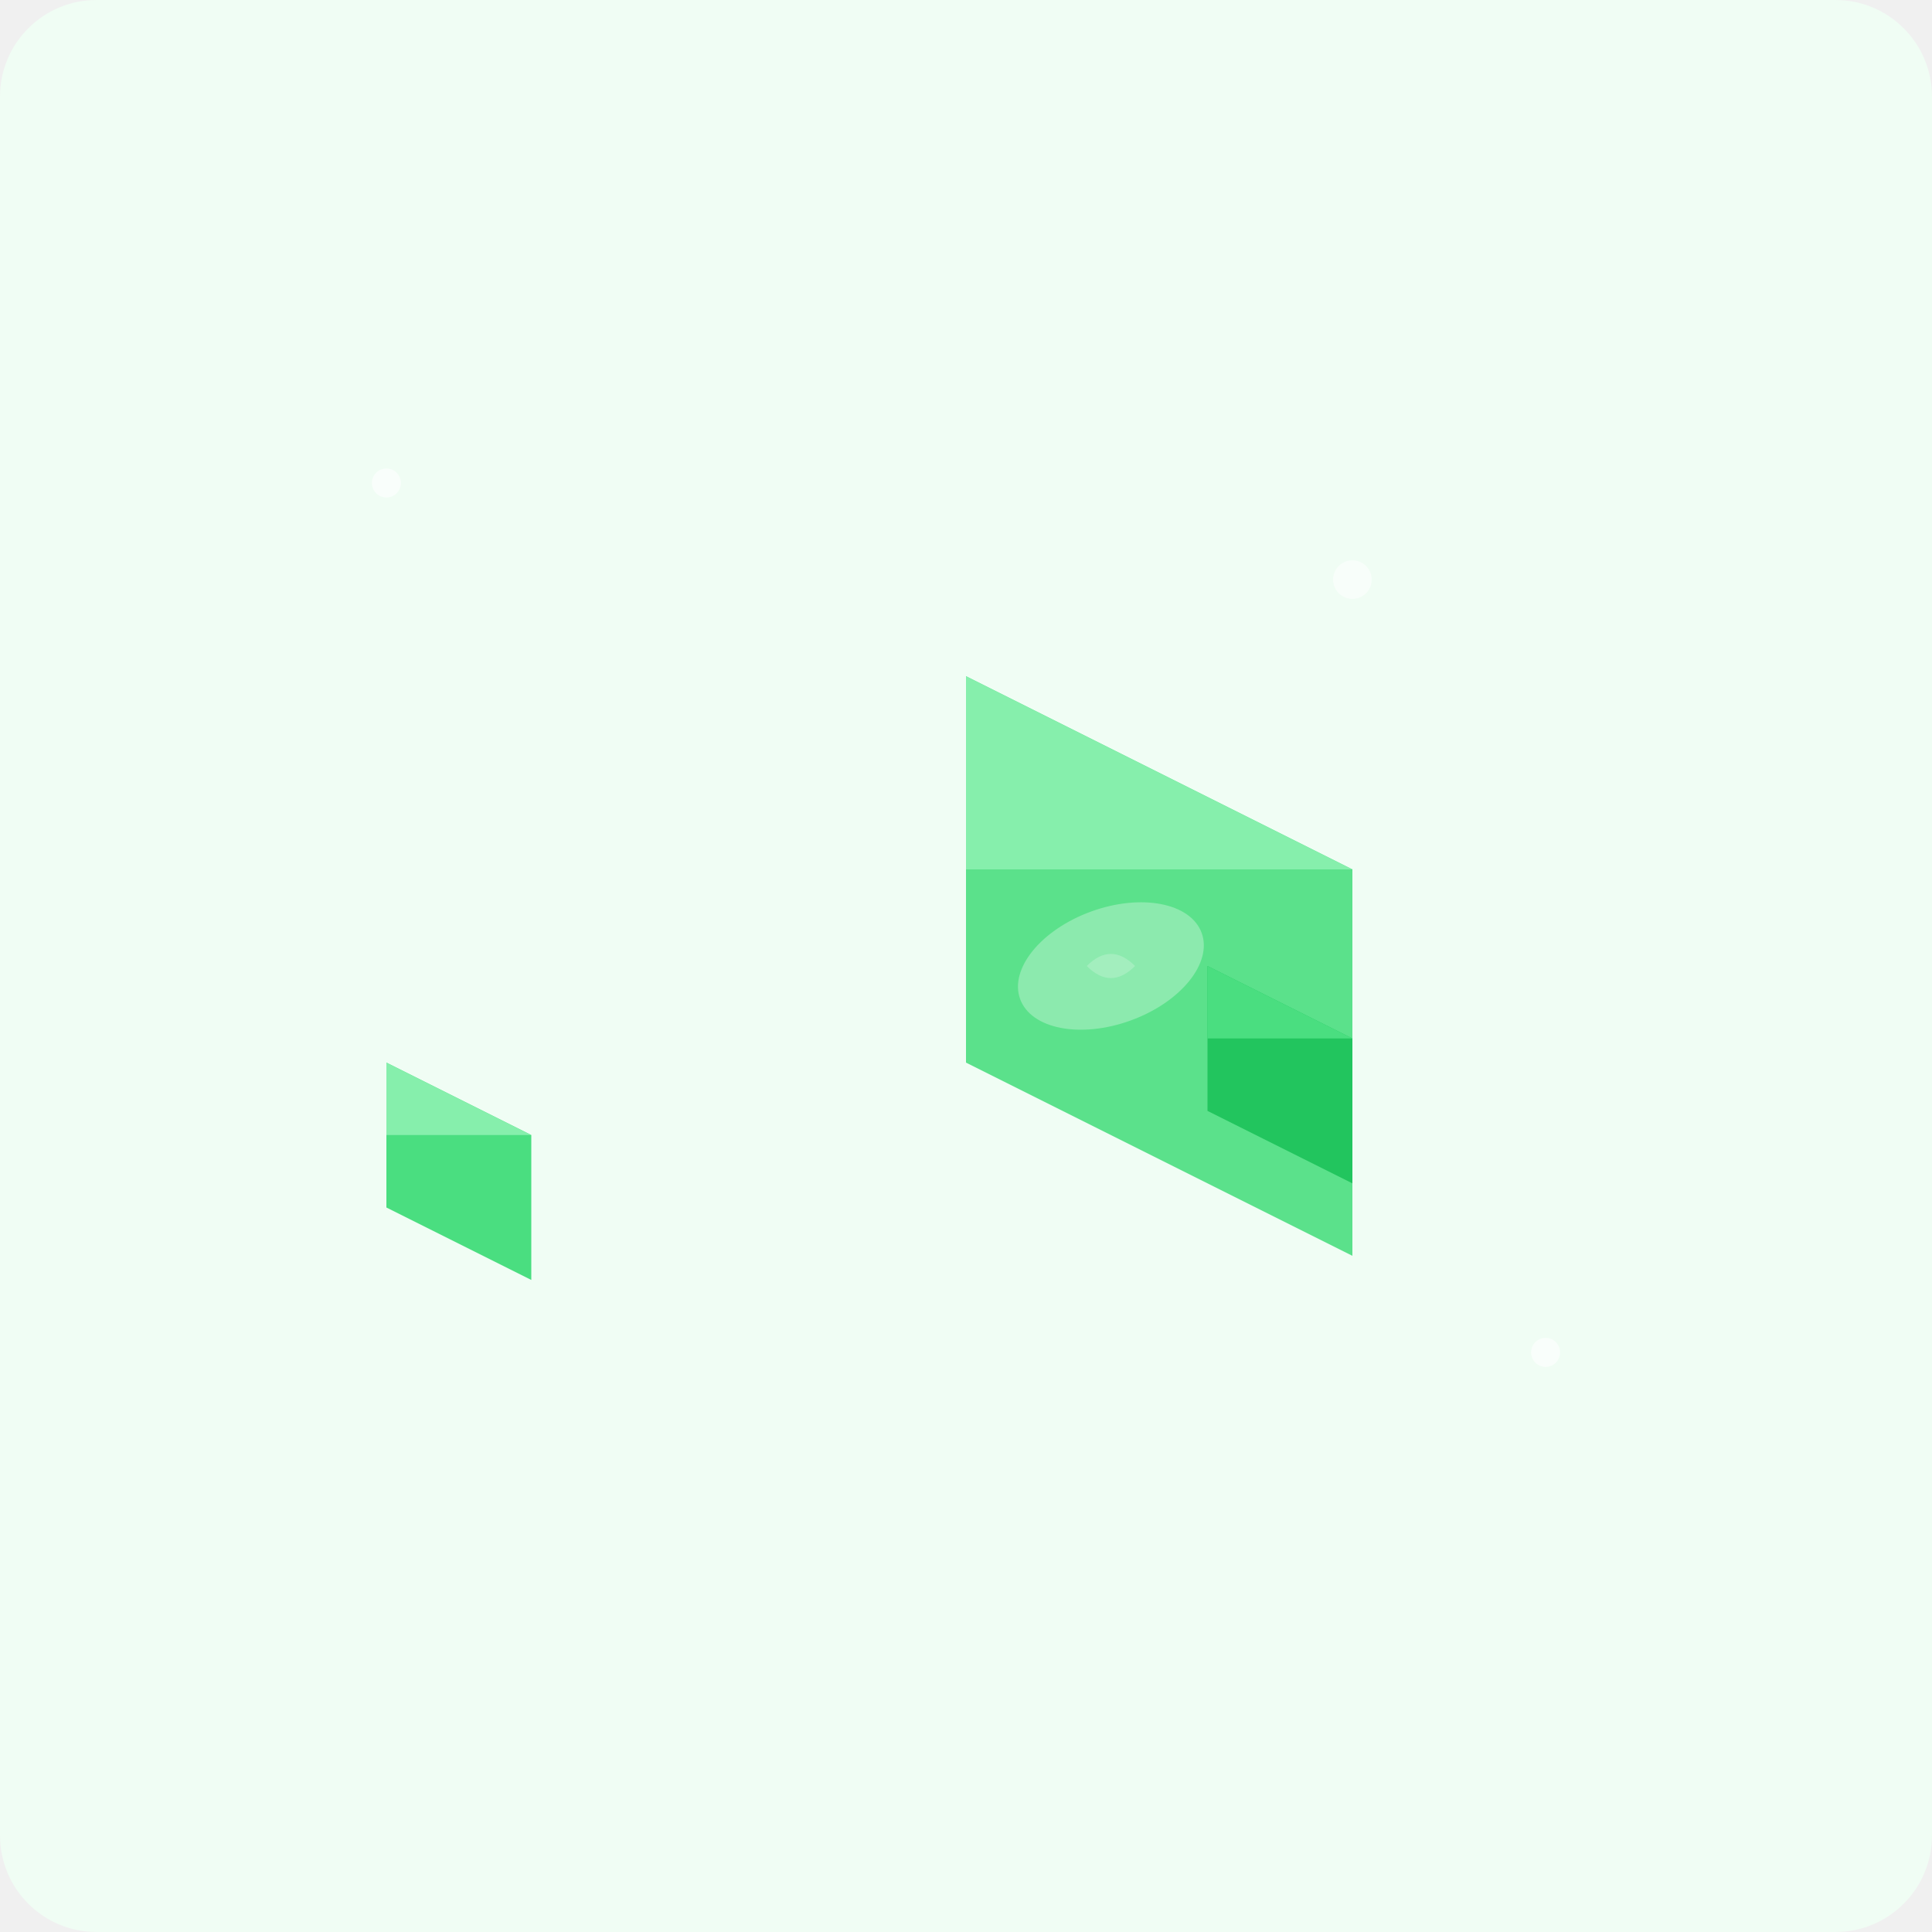
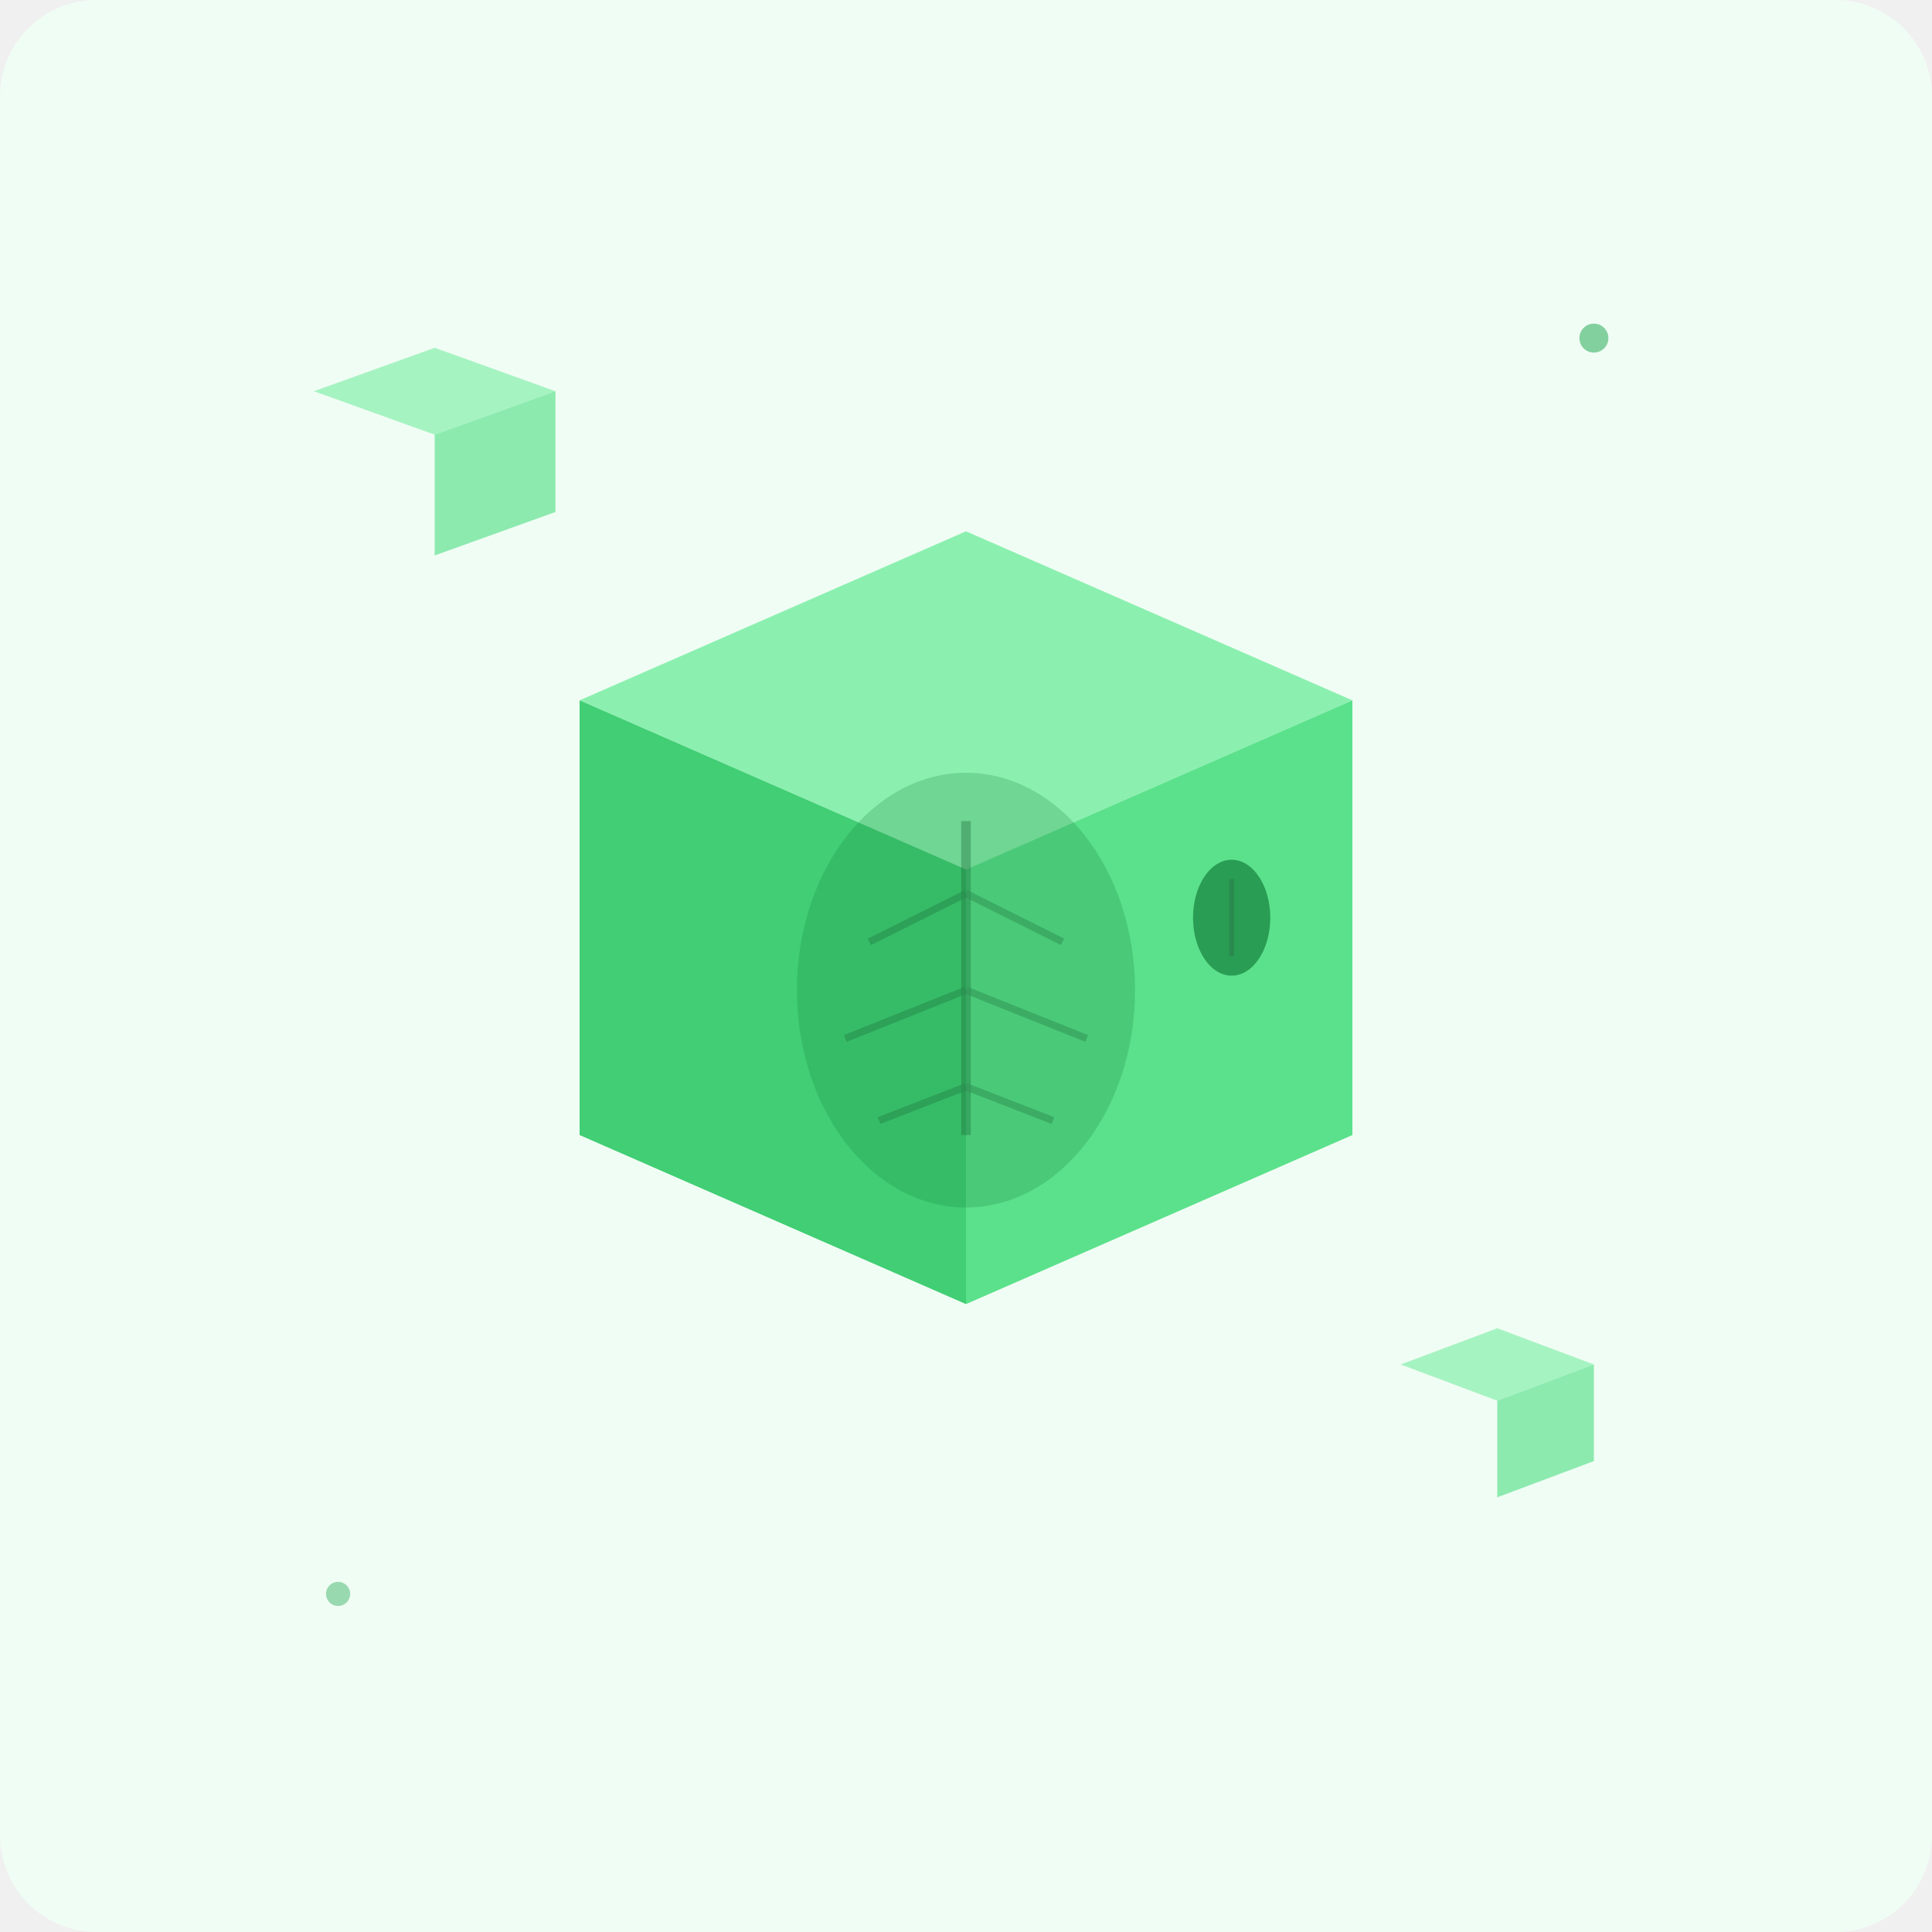
- <svg xmlns="http://www.w3.org/2000/svg" width="400" height="400" viewBox="0 0 400 400" fill="none">
-   <rect width="400" height="400" fill="#F0FDF4" rx="20" />
-   <g transform="translate(100, 80)">
-     <path d="M100 60 L180 100 L180 180 L100 140 Z" fill="#4ADE80" opacity="0.9" />
-     <path d="M100 60 L180 100 L100 100 Z" fill="#86EFAC" />
-     <path d="M100 100 L100 180 L100 140 Z" fill="#16A34A" opacity="0.7" />
-     <ellipse cx="130" cy="120" rx="20" ry="12" fill="#FFFFFF" opacity="0.3" transform="rotate(-20 130 120)" />
-     <path d="M125 120 Q130 115 135 120 Q130 125 125 120" fill="#FFFFFF" opacity="0.2" />
+ <svg xmlns="http://www.w3.org/2000/svg" viewBox="0 0 400 400" width="400" height="400">
+   <rect width="400" height="400" fill="#f0fdf4" rx="20" />
+   <g transform="translate(200, 180)">
+     <path d="M 0,-70 L 80,-35 L 0,0 L -80,-35 Z" fill="#86efac" opacity="0.95" />
+     <path d="M 80,-35 L 80,55 L 0,90 L 0,0 Z" fill="#4ade80" opacity="0.9" />
+     <path d="M 0,0 L 0,90 L -80,55 L -80,-35 Z" fill="#22c55e" opacity="0.85" />
+     <g opacity="0.6">
+       <ellipse cx="0" cy="25" rx="35" ry="45" fill="#15803d" opacity="0.4" />
+       <line x1="0" y1="-10" x2="0" y2="55" stroke="#166534" stroke-width="2" opacity="0.7" />
+       <line x1="0" y1="5" x2="-20" y2="15" stroke="#166534" stroke-width="1.5" opacity="0.6" />
+       <line x1="0" y1="5" x2="20" y2="15" stroke="#166534" stroke-width="1.5" opacity="0.6" />
+       <line x1="0" y1="25" x2="-25" y2="35" stroke="#166534" stroke-width="1.5" opacity="0.6" />
+       <line x1="0" y1="25" x2="25" y2="35" stroke="#166534" stroke-width="1.5" opacity="0.6" />
+       <line x1="0" y1="45" x2="-18" y2="52" stroke="#166534" stroke-width="1.5" opacity="0.6" />
+       <line x1="0" y1="45" x2="18" y2="52" stroke="#166534" stroke-width="1.5" opacity="0.6" />
+     </g>
+     <g transform="translate(55, 10)" opacity="0.7">
+       <ellipse cx="0" cy="0" rx="8" ry="12" fill="#15803d" />
+       <line x1="0" y1="-8" x2="0" y2="8" stroke="#166534" stroke-width="1" />
+     </g>
  </g>
-   <g transform="translate(50, 200)">
-     <path d="M30 20 L60 35 L60 65 L30 50 Z" fill="#4ADE80" />
-     <path d="M30 20 L60 35 L30 35 Z" fill="#86EFAC" />
+   <g transform="translate(90, 90)">
+     <path d="M 0,-18 L 25,-9 L 0,0 L -25,-9 Z" fill="#86efac" opacity="0.7" />
+     <path d="M 25,-9 L 25,16 L 0,25 L 0,0 Z" fill="#4ade80" opacity="0.6" />
  </g>
-   <g transform="translate(220, 180)">
-     <path d="M30 20 L60 35 L60 65 L30 50 Z" fill="#22C55E" />
-     <path d="M30 20 L60 35 L30 35 Z" fill="#4ADE80" />
+   <g transform="translate(310, 290)">
+     <path d="M 0,-15 L 20,-7.5 L 0,0 L -20,-7.5 Z" fill="#86efac" opacity="0.7" />
+     <path d="M 20,-7.5 L 20,12.5 L 0,20 L 0,0 Z" fill="#4ade80" opacity="0.6" />
  </g>
-   <circle cx="80" cy="100" r="3" fill="#FFFFFF" opacity="0.6" />
-   <circle cx="280" cy="120" r="4" fill="#FFFFFF" opacity="0.5" />
-   <circle cx="320" cy="280" r="3" fill="#FFFFFF" opacity="0.6" />
+   <circle cx="330" cy="70" r="3" fill="#16a34a" opacity="0.5" />
+   <circle cx="70" cy="330" r="2.5" fill="#16a34a" opacity="0.4" />
</svg>
